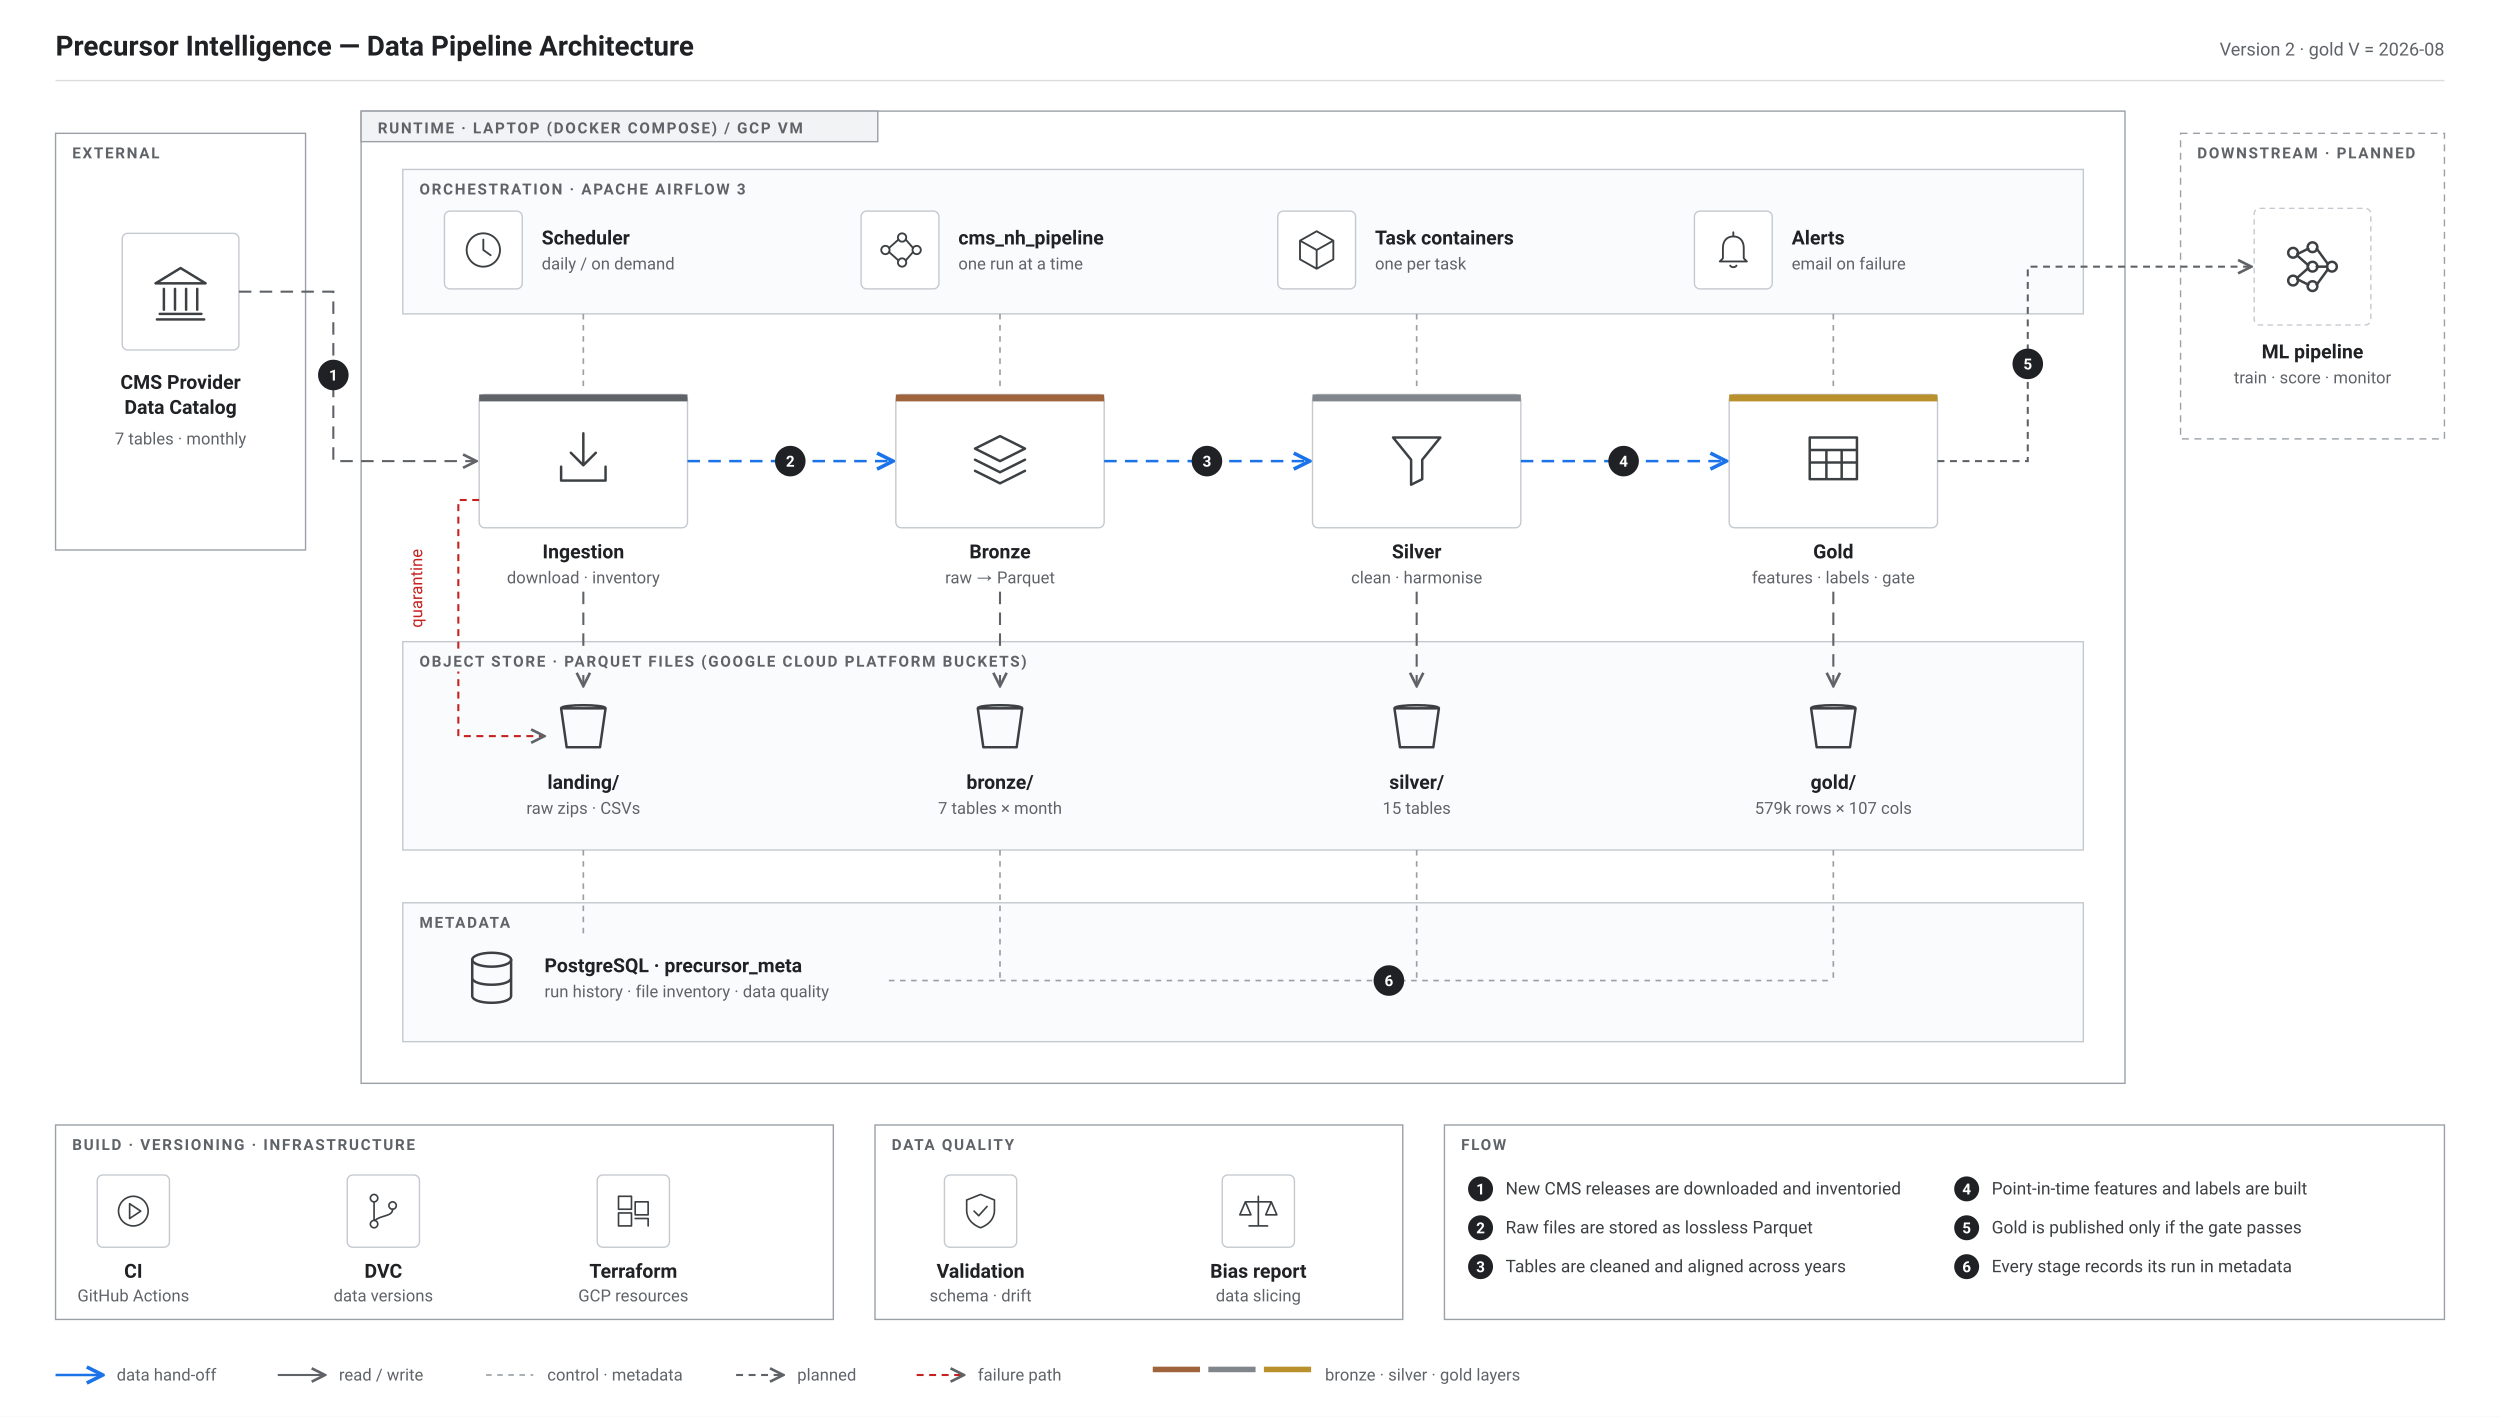
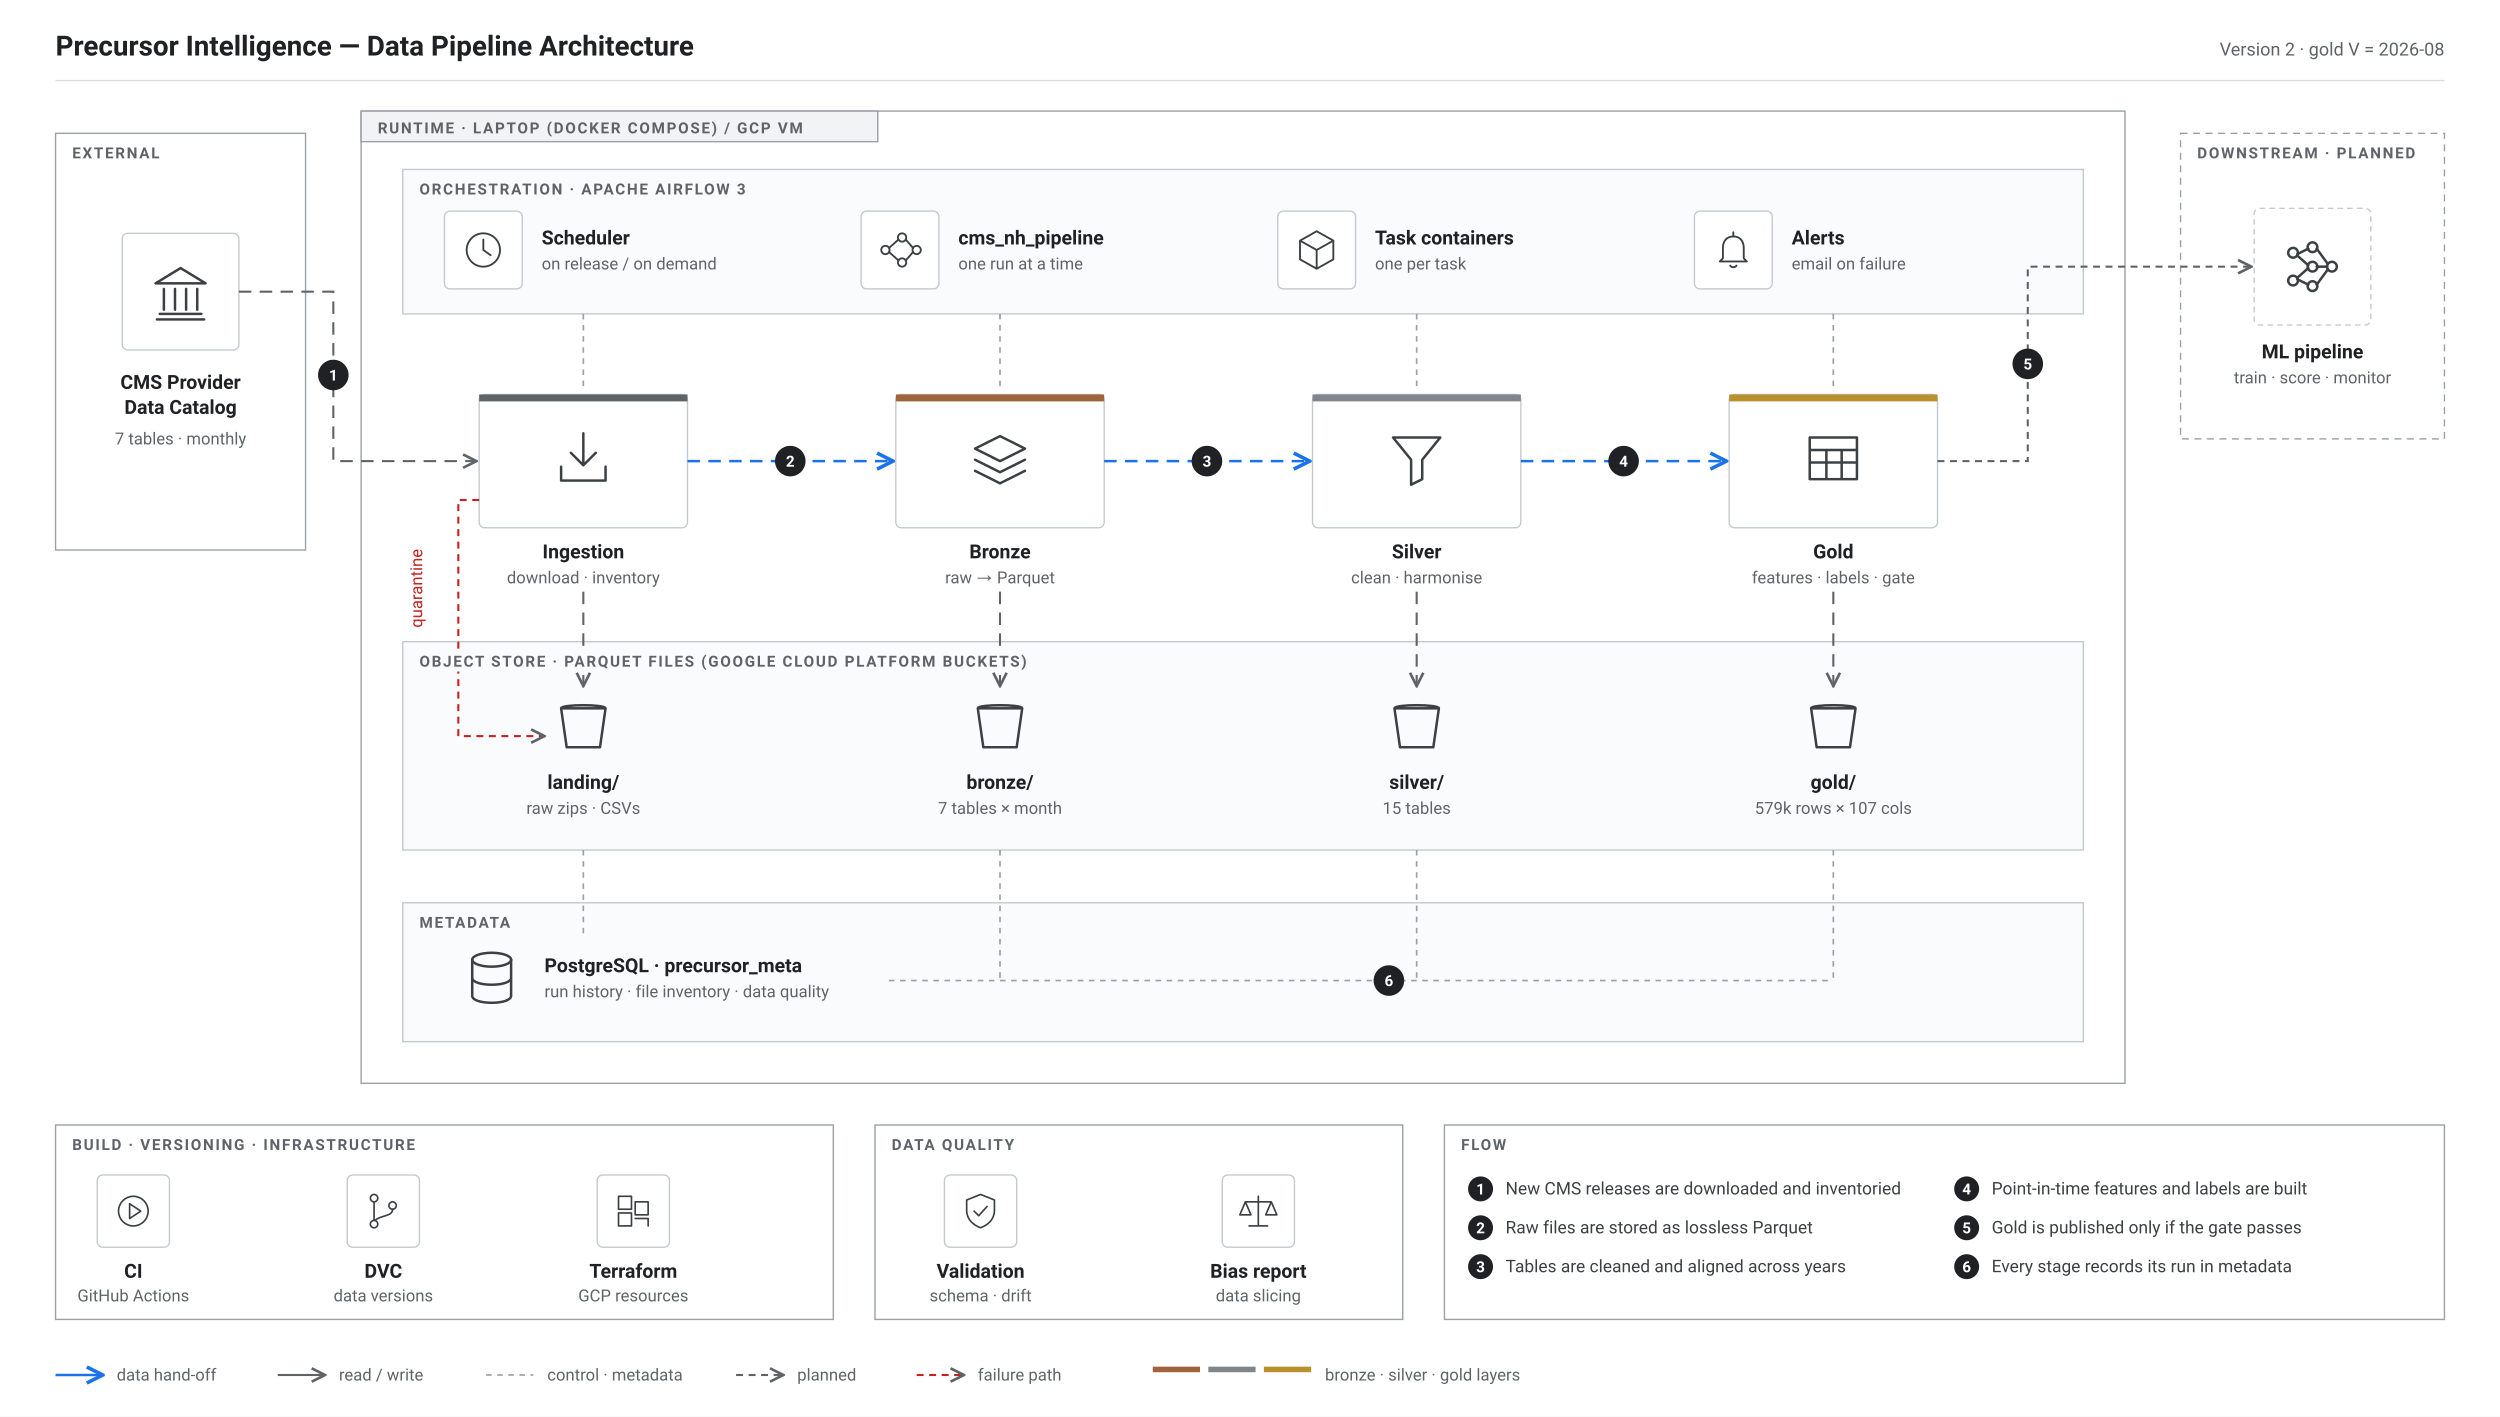
<svg xmlns="http://www.w3.org/2000/svg" width="1800" height="1020" viewBox="0 0 1800 1020" font-family="Segoe UI, Roboto, Helvetica, Arial, sans-serif">
  <defs>
    <style>
      .ttl { font-size: 20px; font-weight: 600; fill: #202124; }
      .sub { font-size: 13px; fill: #5f6368; }
      .lbl { font-size: 14px; font-weight: 600; fill: #202124; }
      .cap { font-size: 12px; fill: #5f6368; }
      .grp { font-size: 11px; font-weight: 700; letter-spacing: 1.2px; fill: #5f6368; }
      .frame { fill: none; stroke: #9aa0a6; stroke-width: 1; }
      .frame-solid { fill: #fafbfc; stroke: #c4c9cf; stroke-width: 1; }
      .frame-dash { fill: none; stroke: #9aa0a6; stroke-width: 1; stroke-dasharray: 5 4; }
      .tile { fill: #ffffff; stroke: #c4c9cf; stroke-width: 1; }
      .ic { fill: none; stroke: #3c4043; stroke-width: 1.8; stroke-linecap: round; stroke-linejoin: round; }
      .icf { fill: #3c4043; }
      .acc { stroke: #1a73e8; }
      .wire { fill: none; stroke: #5f6368; stroke-width: 1.5; marker-end: url(#ah); }
      .wire-acc { fill: none; stroke: #1a73e8; stroke-width: 1.8; marker-end: url(#aha); }
      .wire-dash { fill: none; stroke: #9aa0a6; stroke-width: 1.2; stroke-dasharray: 4 4; }
      .wire-planned { fill: none; stroke: #5f6368; stroke-width: 1.5; stroke-dasharray: 5 4; marker-end: url(#ah); }
      .badge { fill: #202124; }
      .badge-t { font-size: 11px; font-weight: 700; fill: #ffffff; }
      .key-n { font-size: 12px; font-weight: 700; fill: #202124; }
      .key-t { font-size: 12.5px; fill: #3c4043; }
    
      .flowing { stroke-dasharray: 9 6; animation: pi-flow 0.9s linear infinite; }
      @keyframes pi-flow { to { stroke-dashoffset: -15; } }
      @media (prefers-reduced-motion: reduce) { .flowing { animation: none; stroke-dasharray: none; } }
    </style>
    <marker id="ah" viewBox="0 0 10 10" refX="9" refY="5" markerWidth="8" markerHeight="8" orient="auto-start-reverse">
      <path d="M1,1 L9,5 L1,9" fill="none" stroke="#5f6368" stroke-width="1.6" />
    </marker>
    <marker id="aha" viewBox="0 0 10 10" refX="9" refY="5" markerWidth="8" markerHeight="8" orient="auto-start-reverse">
      <path d="M1,1 L9,5 L1,9" fill="none" stroke="#1a73e8" stroke-width="1.8" />
    </marker>
    <symbol id="i-gov" viewBox="0 0 48 48">
      <path class="ic" d="M6 18 L24 7 L42 18 Z M9 40 H39 M7 44 H41 M12 22 V37 M20 22 V37 M28 22 V37 M36 22 V37" />
    </symbol>
    <symbol id="i-download" viewBox="0 0 48 48">
      <path class="ic" d="M24 6 V28 M15 20 L24 29 L33 20 M8 30 V40 H40 V30" />
    </symbol>
    <symbol id="i-layers" viewBox="0 0 48 48">
      <path class="ic" d="M24 8 L42 17 L24 26 L6 17 Z M6 25 L24 34 L42 25 M6 33 L24 42 L42 33" />
    </symbol>
    <symbol id="i-filter" viewBox="0 0 48 48">
      <path class="ic" d="M7 9 H41 L28 25 V39 L20 43 V25 Z" />
    </symbol>
    <symbol id="i-table" viewBox="0 0 48 48">
      <path class="ic" d="M7 9 H41 V39 H7 Z M7 18 H41 M7 27 H41 M19 18 V39 M30 18 V39" />
    </symbol>
    <symbol id="i-clock" viewBox="0 0 48 48">
      <circle class="ic" cx="24" cy="24" r="16" />
      <path class="ic" d="M24 14 V24 L31 29" />
    </symbol>
    <symbol id="i-dag" viewBox="0 0 48 48">
      <circle class="ic" cx="10" cy="24" r="4" />
      <circle class="ic" cx="26" cy="12" r="4" />
      <circle class="ic" cx="26" cy="36" r="4" />
      <circle class="ic" cx="40" cy="24" r="4" />
      <path class="ic" d="M13.5 22 L22.5 14 M13.5 26 L22.5 34 M29.5 14 L36.5 22 M29.5 34 L36.5 26" />
    </symbol>
    <symbol id="i-container" viewBox="0 0 48 48">
      <path class="ic" d="M24 6 L40 15 V33 L24 42 L8 33 V15 Z M8 15 L24 24 L40 15 M24 24 V42" />
    </symbol>
    <symbol id="i-bell" viewBox="0 0 48 48">
      <path class="ic" d="M14 32 V22 C14 15 18 11 24 11 C30 11 34 15 34 22 V32 L37 35 H11 Z M21 39 C22 41 26 41 27 39 M24 7 V11" />
    </symbol>
    <symbol id="i-db" viewBox="0 0 48 48">
      <ellipse class="ic" cx="24" cy="11" rx="14" ry="5" />
      <path class="ic" d="M10 11 V37 C10 40 16 42 24 42 C32 42 38 40 38 37 V11 M10 24 C10 27 16 29 24 29 C32 29 38 27 38 24" />
    </symbol>
    <symbol id="i-bucket" viewBox="0 0 48 48">
      <path class="ic" d="M8 12 H40 L36 40 H12 Z M8 12 C8 9 40 9 40 12" />
    </symbol>
    <symbol id="i-model" viewBox="0 0 48 48">
      <circle class="ic" cx="10" cy="14" r="3.5" />
      <circle class="ic" cx="10" cy="34" r="3.5" />
      <circle class="ic" cx="24" cy="10" r="3.5" />
      <circle class="ic" cx="24" cy="24" r="3.5" />
      <circle class="ic" cx="24" cy="38" r="3.5" />
      <circle class="ic" cx="38" cy="24" r="3.5" />
      <path class="ic" d="M13 15 L21 11 M13 16 L21 23 M13 32 L21 25 M13 33 L21 37 M27 11 L35 22 M27 24 H34.5 M27 37 L35 26" />
    </symbol>
    <symbol id="i-warehouse" viewBox="0 0 48 48">
      <path class="ic" d="M6 20 L24 8 L42 20 V40 H6 Z M14 40 V28 H34 V40 M14 34 H34" />
    </symbol>
    <symbol id="i-ci" viewBox="0 0 48 48">
      <circle class="ic" cx="24" cy="24" r="16" />
      <path class="ic" d="M20 16 L32 24 L20 32 Z" />
    </symbol>
    <symbol id="i-branch" viewBox="0 0 48 48">
      <circle class="ic" cx="14" cy="10" r="4" />
      <circle class="ic" cx="14" cy="38" r="4" />
      <circle class="ic" cx="34" cy="18" r="4" />
      <path class="ic" d="M14 14 V34 M34 22 C34 30 22 28 15 34" />
    </symbol>
    <symbol id="i-iac" viewBox="0 0 48 48">
      <path class="ic" d="M8 8 H22 V22 H8 Z M26 14 H40 V28 H26 Z M8 26 H22 V40 H8 Z M26 32 H40 V40" />
    </symbol>
    <symbol id="i-shield" viewBox="0 0 48 48">
      <path class="ic" d="M24 6 L39 12 V23 C39 33 32 39 24 42 C16 39 9 33 9 23 V12 Z M17 24 L22 29 L31 19" />
    </symbol>
    <symbol id="i-scale" viewBox="0 0 48 48">
      <path class="ic" d="M24 8 V40 M14 40 H34 M10 14 H38 M10 14 L4 28 H16 Z M38 14 L32 28 H44 Z" />
    </symbol>
  </defs>
  <rect width="1800" height="1020" fill="#ffffff" />
  <text x="40" y="40" class="ttl">Precursor Intelligence — Data Pipeline Architecture</text>
  <text x="1760" y="40" class="sub" text-anchor="end">Version 2 · gold V = 2026-08</text>
  <line x1="40" y1="58" x2="1760" y2="58" stroke="#dadce0" />
  <rect x="40" y="96" width="180" height="300" class="frame" />
  <text x="52" y="114" class="grp">EXTERNAL</text>
  <rect x="88" y="168" width="84" height="84" rx="4" class="tile" />
  <use href="#i-gov" x="106" y="186" width="48" height="48" />
  <text x="130" y="280" class="lbl" text-anchor="middle">CMS Provider</text>
  <text x="130" y="298" class="lbl" text-anchor="middle">Data Catalog</text>
  <text x="130" y="320" class="cap" text-anchor="middle">7 tables · monthly</text>
  <rect x="260" y="80" width="1270" height="700" class="frame" />
  <rect x="260" y="80" width="372" height="22" fill="#f1f3f4" stroke="#9aa0a6" />
  <text x="272" y="96" class="grp">RUNTIME · LAPTOP (DOCKER COMPOSE) / GCP VM</text>
  <rect x="290" y="122" width="1210" height="104" class="frame-solid" />
  <text x="302" y="140" class="grp">ORCHESTRATION · APACHE AIRFLOW 3</text>
  <g>
    <rect x="320" y="152" width="56" height="56" rx="4" class="tile" />
    <use href="#i-clock" x="330" y="162" width="36" height="36" />
    <text x="390" y="176" class="lbl">Scheduler</text>
-     <text x="390" y="194" class="cap">daily / on demand</text>
+     <text x="390" y="194" class="cap">on release / on demand</text>
    <rect x="620" y="152" width="56" height="56" rx="4" class="tile" />
    <use href="#i-dag" x="630" y="162" width="36" height="36" />
    <text x="690" y="176" class="lbl">cms_nh_pipeline</text>
    <text x="690" y="194" class="cap">one run at a time</text>
    <rect x="920" y="152" width="56" height="56" rx="4" class="tile" />
    <use href="#i-container" x="930" y="162" width="36" height="36" />
    <text x="990" y="176" class="lbl">Task containers</text>
    <text x="990" y="194" class="cap">one per task</text>
    <rect x="1220" y="152" width="56" height="56" rx="4" class="tile" />
    <use href="#i-bell" x="1230" y="162" width="36" height="36" />
    <text x="1290" y="176" class="lbl">Alerts</text>
    <text x="1290" y="194" class="cap">email on failure</text>
  </g>
  <g>
    <g class="stage" data-stage="ingestion">
      <rect x="345" y="284" width="150" height="96" rx="4" class="tile stage-tile" />
      <rect x="345" y="284" width="150" height="5" fill="#5f6368" />
      <use href="#i-download" x="396" y="306" width="48" height="48" />
      <text x="420" y="402" class="lbl" text-anchor="middle">Ingestion</text>
      <text x="420" y="420" class="cap" text-anchor="middle">download · inventory</text>
    </g>
    <g class="stage" data-stage="bronze">
      <rect x="645" y="284" width="150" height="96" rx="4" class="tile stage-tile" />
      <rect x="645" y="284" width="150" height="5" fill="#a0643c" />
      <use href="#i-layers" x="696" y="306" width="48" height="48" />
      <text x="720" y="402" class="lbl" text-anchor="middle">Bronze</text>
      <text x="720" y="420" class="cap" text-anchor="middle">raw → Parquet</text>
    </g>
    <g class="stage" data-stage="silver">
      <rect x="945" y="284" width="150" height="96" rx="4" class="tile stage-tile" />
      <rect x="945" y="284" width="150" height="5" fill="#80868b" />
      <use href="#i-filter" x="996" y="306" width="48" height="48" />
      <text x="1020" y="402" class="lbl" text-anchor="middle">Silver</text>
      <text x="1020" y="420" class="cap" text-anchor="middle">clean · harmonise</text>
    </g>
    <g class="stage" data-stage="gold">
      <rect x="1245" y="284" width="150" height="96" rx="4" class="tile stage-tile" />
      <rect x="1245" y="284" width="150" height="5" fill="#b8902c" />
      <use href="#i-table" x="1296" y="306" width="48" height="48" />
      <text x="1320" y="402" class="lbl" text-anchor="middle">Gold</text>
      <text x="1320" y="420" class="cap" text-anchor="middle">features · labels · gate</text>
    </g>
  </g>
  <path d="M420,226 V282" class="wire-dash" />
  <path d="M720,226 V282" class="wire-dash" />
  <path d="M1020,226 V282" class="wire-dash" />
  <path d="M1320,226 V282" class="wire-dash" />
  <path d="M172,210 H240 V332 H343" class="wire flowing" />
  <path d="M495,332 H643" class="wire-acc flowing" />
  <path d="M795,332 H943" class="wire-acc flowing" />
  <path d="M1095,332 H1243" class="wire-acc flowing" />
  <rect x="290" y="462" width="1210" height="150" class="frame-solid" />
  <g>
    <use href="#i-bucket" x="396" y="498" width="48" height="48" />
    <text x="420" y="568" class="lbl" text-anchor="middle">landing/</text>
    <text x="420" y="586" class="cap" text-anchor="middle">raw zips · CSVs</text>
    <use href="#i-bucket" x="696" y="498" width="48" height="48" />
    <text x="720" y="568" class="lbl" text-anchor="middle">bronze/</text>
    <text x="720" y="586" class="cap" text-anchor="middle">7 tables × month</text>
    <use href="#i-bucket" x="996" y="498" width="48" height="48" />
    <text x="1020" y="568" class="lbl" text-anchor="middle">silver/</text>
    <text x="1020" y="586" class="cap" text-anchor="middle">15 tables</text>
    <use href="#i-bucket" x="1296" y="498" width="48" height="48" />
    <text x="1320" y="568" class="lbl" text-anchor="middle">gold/</text>
    <text x="1320" y="586" class="cap" text-anchor="middle">579k rows × 107 cols</text>
  </g>
  <path d="M420,426 V494" class="wire flowing" />
  <path d="M720,426 V494" class="wire flowing" />
  <path d="M1020,426 V494" class="wire flowing" />
  <path d="M1320,426 V494" class="wire flowing" />
  <rect x="290" y="650" width="1210" height="100" class="frame-solid" />
  <text x="302" y="668" class="grp">METADATA</text>
  <use href="#i-db" x="330" y="680" width="48" height="48" />
  <text x="392" y="700" class="lbl">PostgreSQL · precursor_meta</text>
  <text x="392" y="718" class="cap">run history · file inventory · data quality</text>
  <path d="M640,706 H1320" class="wire-dash" />
  <path d="M720,612 V706 M1020,612 V706 M1320,612 V706" class="wire-dash" />
  <path d="M420,612 V676" class="wire-dash" />
  <rect x="1570" y="96" width="190" height="220" class="frame-dash" />
  <text x="1582" y="114" class="grp">DOWNSTREAM · PLANNED</text>
  <rect x="1623" y="150" width="84" height="84" rx="4" class="tile" stroke-dasharray="4 3" />
  <use href="#i-model" x="1641" y="168" width="48" height="48" />
  <text x="1665" y="258" class="lbl" text-anchor="middle">ML pipeline</text>
  <text x="1665" y="276" class="cap" text-anchor="middle">train · score · monitor</text>
  <path d="M1395,332 H1460 V192 H1621" class="wire-planned" />
  <path d="M345,360 H330 V530 H392" class="wire-planned" stroke="#c5221f" style="stroke:#c5221f" />
  <text x="304" y="452" class="cap" fill="#c5221f" style="fill:#c5221f" transform="rotate(-90 304 452)">quarantine</text>
  <g>
    <circle cx="240" cy="270" r="11" class="badge" />
    <text x="240" y="274" class="badge-t" text-anchor="middle">1</text>
    <circle cx="569" cy="332" r="11" class="badge" />
    <text x="569" y="336" class="badge-t" text-anchor="middle">2</text>
    <circle cx="869" cy="332" r="11" class="badge" />
    <text x="869" y="336" class="badge-t" text-anchor="middle">3</text>
    <circle cx="1169" cy="332" r="11" class="badge" />
    <text x="1169" y="336" class="badge-t" text-anchor="middle">4</text>
    <circle cx="1460" cy="262" r="11" class="badge" />
    <text x="1460" y="266" class="badge-t" text-anchor="middle">5</text>
    <circle cx="1000" cy="706" r="11" class="badge" />
    <text x="1000" y="710" class="badge-t" text-anchor="middle">6</text>
  </g>
  <rect x="40" y="810" width="560" height="140" class="frame" />
  <text x="52" y="828" class="grp">BUILD · VERSIONING · INFRASTRUCTURE</text>
  <rect x="70" y="846" width="52" height="52" rx="4" class="tile" />
  <use href="#i-ci" x="80" y="856" width="32" height="32" />
  <text x="96" y="920" class="lbl" text-anchor="middle">CI</text>
  <text x="96" y="937" class="cap" text-anchor="middle">GitHub Actions</text>
  <rect x="250" y="846" width="52" height="52" rx="4" class="tile" />
  <use href="#i-branch" x="260" y="856" width="32" height="32" />
  <text x="276" y="920" class="lbl" text-anchor="middle">DVC</text>
  <text x="276" y="937" class="cap" text-anchor="middle">data versions</text>
  <rect x="430" y="846" width="52" height="52" rx="4" class="tile" />
  <use href="#i-iac" x="440" y="856" width="32" height="32" />
  <text x="456" y="920" class="lbl" text-anchor="middle">Terraform</text>
  <text x="456" y="937" class="cap" text-anchor="middle">GCP resources</text>
  <rect x="630" y="810" width="380" height="140" class="frame" />
  <text x="642" y="828" class="grp">DATA QUALITY</text>
  <rect x="680" y="846" width="52" height="52" rx="4" class="tile" />
  <use href="#i-shield" x="690" y="856" width="32" height="32" />
  <text x="706" y="920" class="lbl" text-anchor="middle">Validation</text>
  <text x="706" y="937" class="cap" text-anchor="middle">schema · drift</text>
  <rect x="880" y="846" width="52" height="52" rx="4" class="tile" />
  <use href="#i-scale" x="890" y="856" width="32" height="32" />
  <text x="906" y="920" class="lbl" text-anchor="middle">Bias report</text>
  <text x="906" y="937" class="cap" text-anchor="middle">data slicing</text>
  <rect x="1040" y="810" width="720" height="140" class="frame" />
  <text x="1052" y="828" class="grp">FLOW</text>
  <g>
    <circle cx="1066" cy="856" r="9" class="badge" />
    <text x="1066" y="860" class="badge-t" text-anchor="middle">1</text>
    <text x="1084" y="860" class="key-t">New CMS releases are downloaded and inventoried</text>
    <circle cx="1066" cy="884" r="9" class="badge" />
    <text x="1066" y="888" class="badge-t" text-anchor="middle">2</text>
    <text x="1084" y="888" class="key-t">Raw files are stored as lossless Parquet</text>
    <circle cx="1066" cy="912" r="9" class="badge" />
    <text x="1066" y="916" class="badge-t" text-anchor="middle">3</text>
    <text x="1084" y="916" class="key-t">Tables are cleaned and aligned across years</text>
    <circle cx="1416" cy="856" r="9" class="badge" />
    <text x="1416" y="860" class="badge-t" text-anchor="middle">4</text>
    <text x="1434" y="860" class="key-t">Point-in-time features and labels are built</text>
    <circle cx="1416" cy="884" r="9" class="badge" />
    <text x="1416" y="888" class="badge-t" text-anchor="middle">5</text>
    <text x="1434" y="888" class="key-t">Gold is published only if the gate passes</text>
    <circle cx="1416" cy="912" r="9" class="badge" />
    <text x="1416" y="916" class="badge-t" text-anchor="middle">6</text>
    <text x="1434" y="916" class="key-t">Every stage records its run in metadata</text>
  </g>
  <g transform="translate(40,990)">
    <path d="M0,0 H34" class="wire-acc" />
    <text x="44" y="4" class="cap">data hand-off</text>
    <path d="M160,0 H194" class="wire" />
    <text x="204" y="4" class="cap">read / write</text>
    <path d="M310,0 H344" class="wire-dash" />
    <text x="354" y="4" class="cap">control · metadata</text>
    <path d="M490,0 H524" class="wire-planned" />
    <text x="534" y="4" class="cap">planned</text>
    <path d="M620,0 H654" class="wire-planned" style="stroke:#c5221f" />
    <text x="664" y="4" class="cap">failure path</text>
    <rect x="790" y="-6" width="34" height="4" fill="#a0643c" />
    <rect x="830" y="-6" width="34" height="4" fill="#80868b" />
    <rect x="870" y="-6" width="34" height="4" fill="#b8902c" />
    <text x="914" y="4" class="cap">bronze · silver · gold layers</text>
  </g>
  <text x="302" y="480" class="grp" style="paint-order:stroke;stroke:#fafbfc;stroke-width:7px;stroke-linejoin:round">OBJECT STORE · PARQUET FILES (GOOGLE CLOUD PLATFORM BUCKETS)</text>
</svg>
